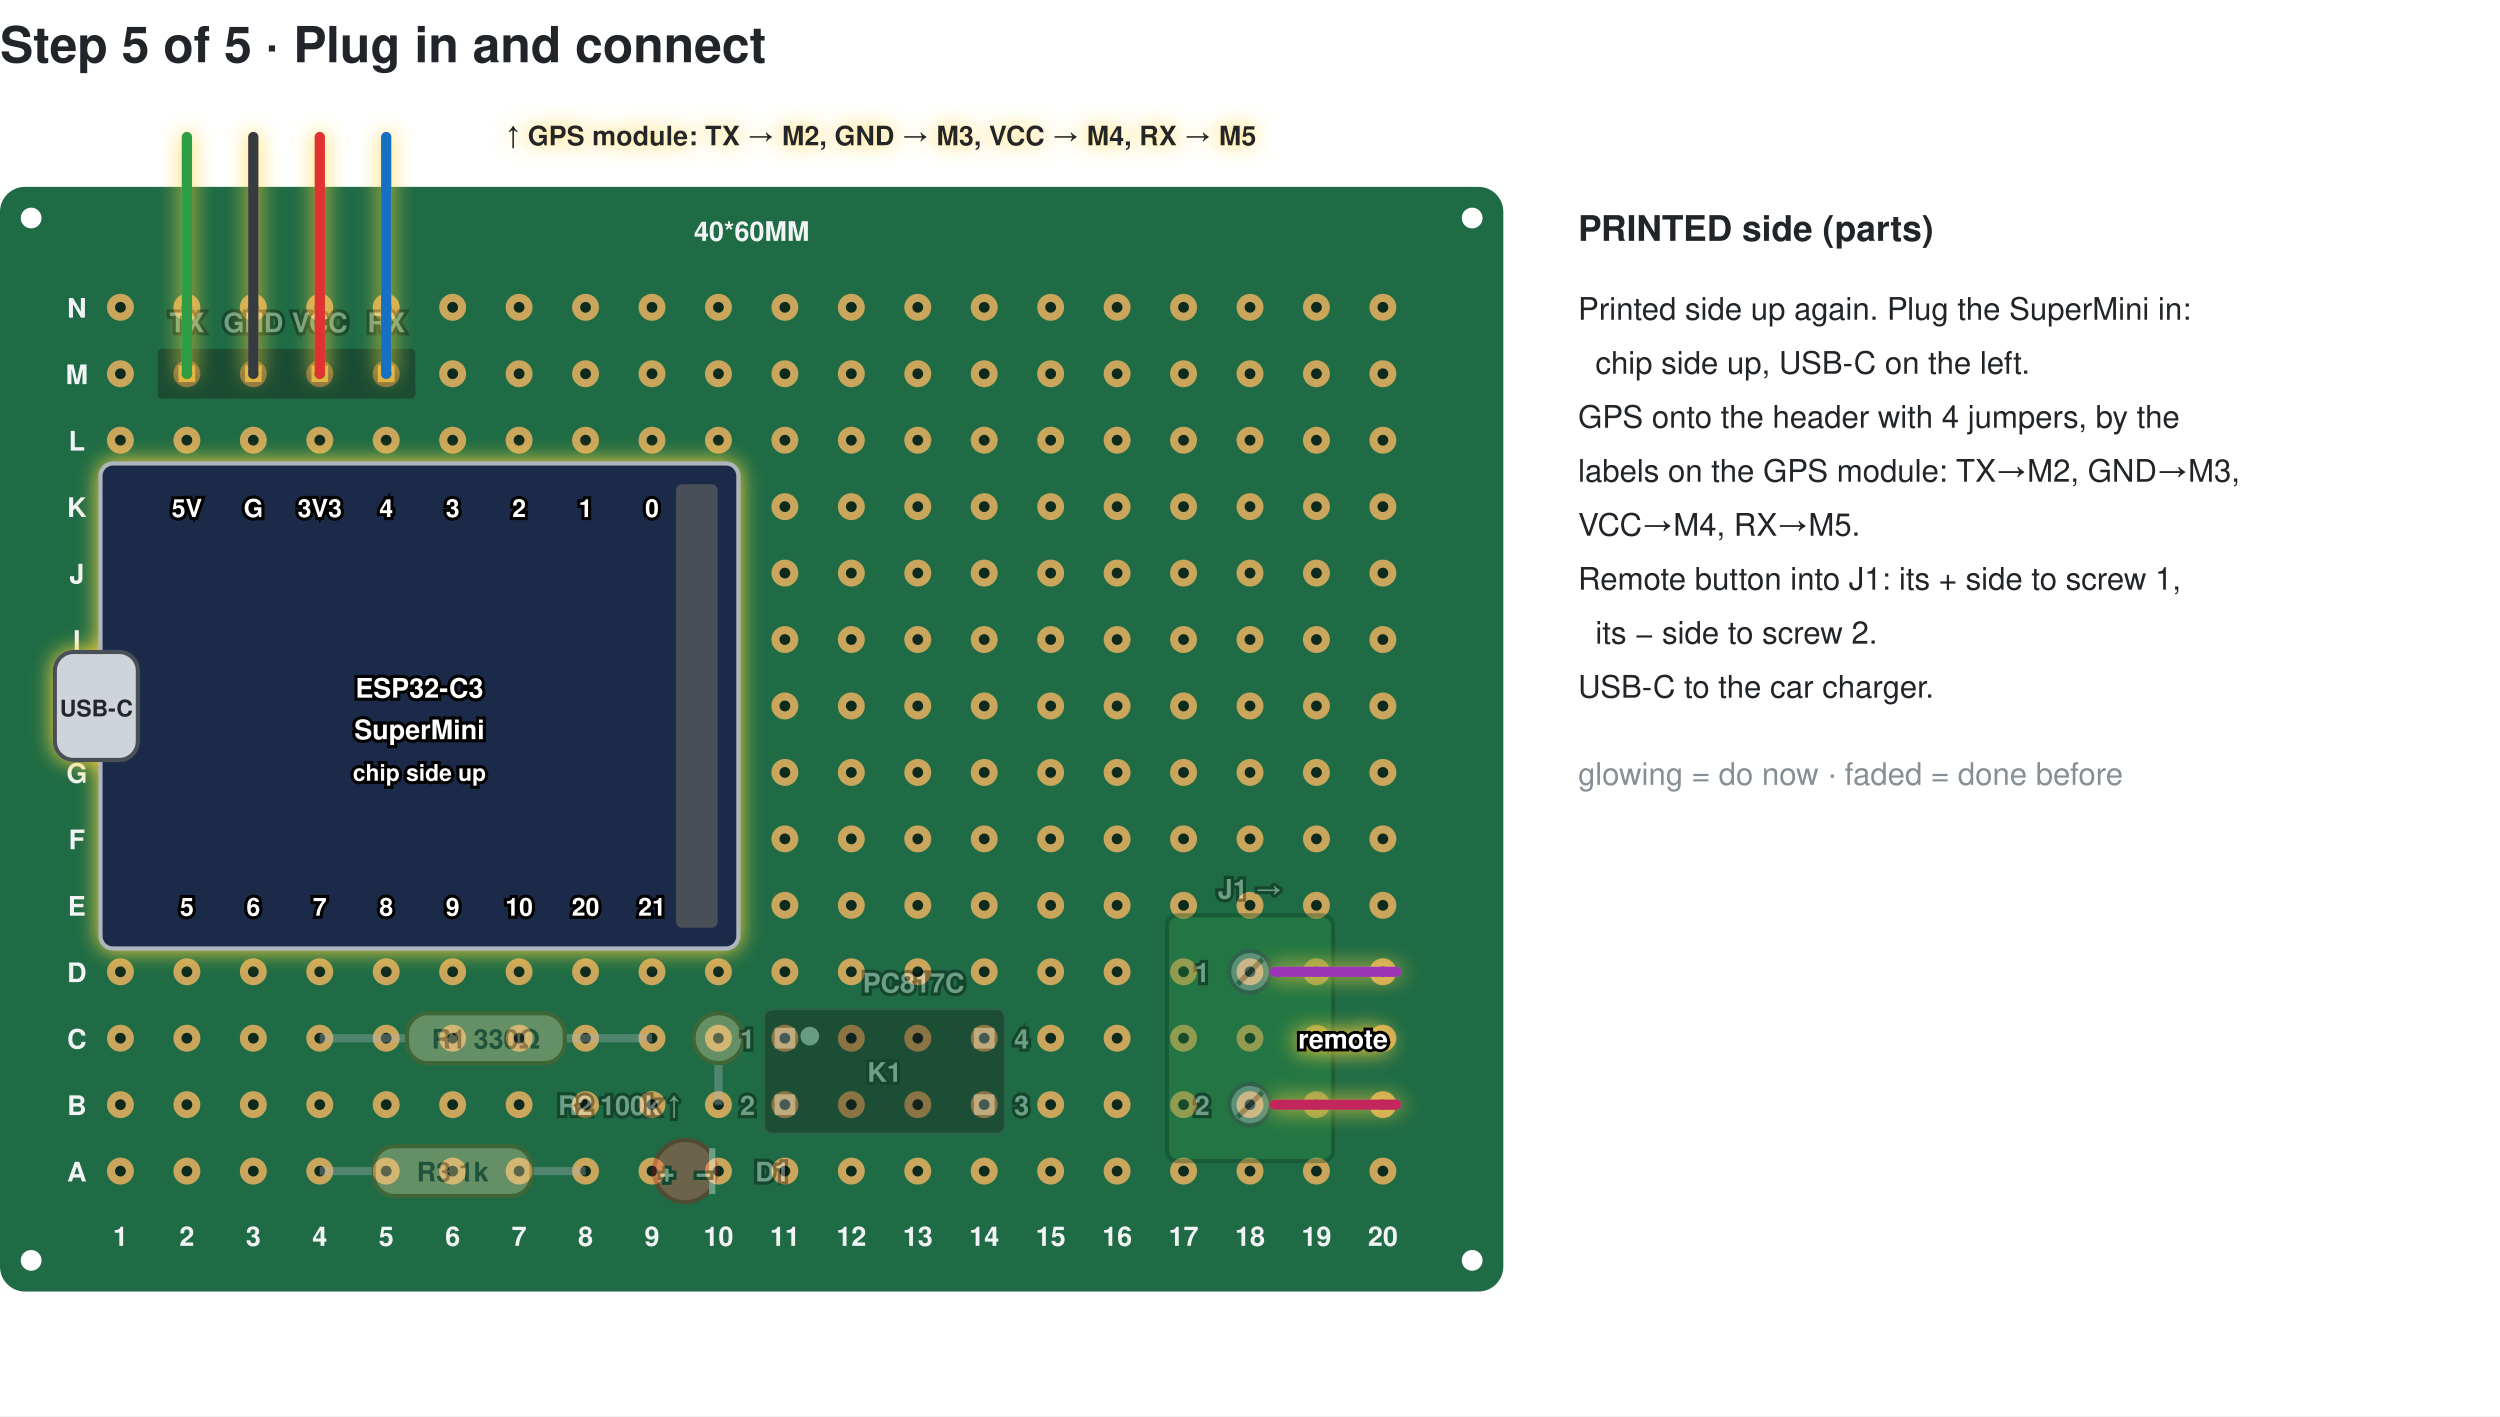
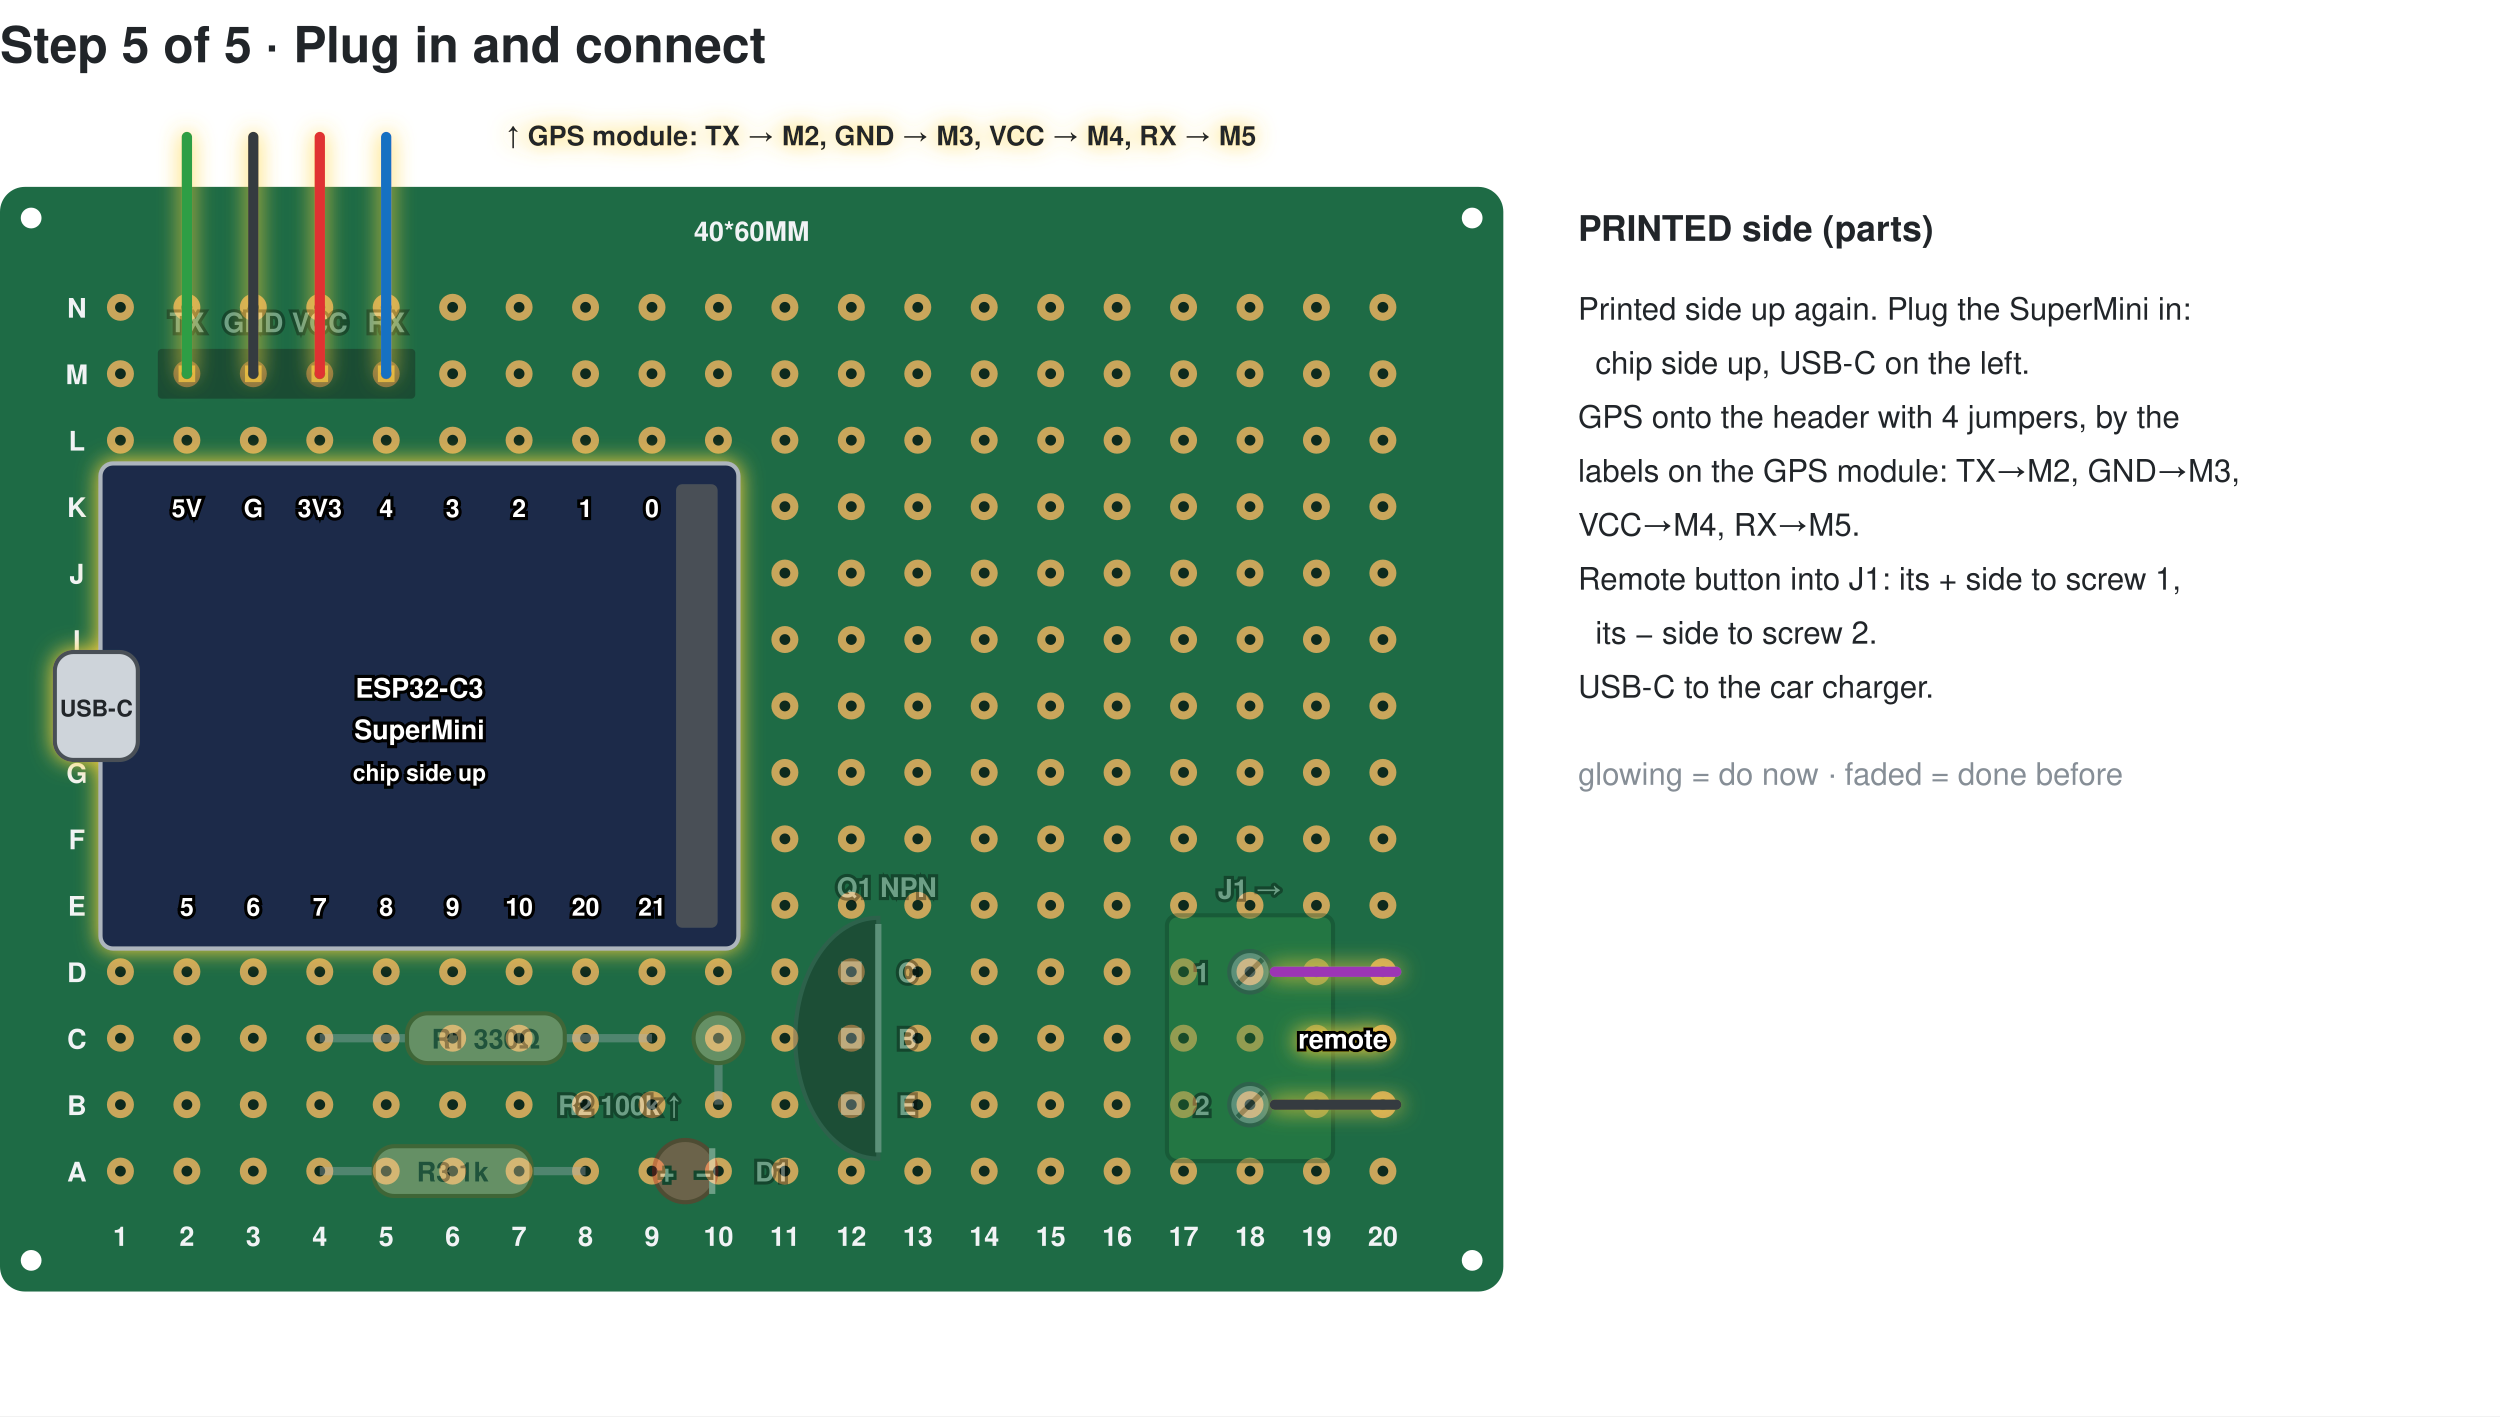
<svg xmlns="http://www.w3.org/2000/svg" viewBox="0 0 1204 682" width="1204" height="682">
  <style>
text{font-family:-apple-system,"Segoe UI",Helvetica,Arial,sans-serif}
.pcb{fill:#1e6b45}.pad{fill:#c9a65b}.hole{fill:#0e2a1d}
.axis{font-size:13px;fill:#f1f3f5;text-anchor:middle;font-weight:600}
.ghost{fill:none;stroke:#d3f0df;stroke-width:2;stroke-dasharray:6 4;opacity:.75}
.ghostt{font-size:12px;font-weight:700;fill:#d3f0df;text-anchor:middle;opacity:.9}
.cap{font-size:17px;fill:#212529;font-weight:700}
.body{font-size:15px;fill:#212529}
.mono{font-family:Menlo,Consolas,monospace;font-size:14px;fill:#212529}
.h1{font-size:24px;font-weight:800;fill:#212529}
.lab{font-size:13px;font-weight:700;fill:#fff;text-anchor:middle;paint-order:stroke;stroke:#000;stroke-width:3px}
.labd{font-size:13px;font-weight:700;fill:#212529;text-anchor:middle}
.pinl{font-size:12px;font-weight:700;fill:#fff;text-anchor:middle;paint-order:stroke;stroke:#000;stroke-width:3px}
.new{filter:drop-shadow(0 0 5px #ffd43b)}
</style>
  <rect width="100%" height="100%" fill="#fff" />
  <text x="0" y="30" class="h1">Step 5 of 5 · Plug in and connect</text>
  <text x="760" y="116" class="cap">PRINTED side (parts)</text>
  <text x="760" y="154" class="body" xml:space="preserve">Printed side up again. Plug the SuperMini in:</text>
  <text x="760" y="180" class="body" xml:space="preserve">  chip side up, USB-C on the left.</text>
  <text x="760" y="206" class="body" xml:space="preserve">GPS onto the header with 4 jumpers, by the</text>
  <text x="760" y="232" class="body" xml:space="preserve">labels on the GPS module: TX→M2, GND→M3,</text>
  <text x="760" y="258" class="body" xml:space="preserve">VCC→M4, RX→M5.</text>
  <text x="760" y="284" class="body" xml:space="preserve">Remote button into J1: its + side to screw 1,</text>
  <text x="760" y="310" class="body" xml:space="preserve">  its − side to screw 2.</text>
  <text x="760" y="336" class="body" xml:space="preserve">USB-C to the car charger.</text>
  <text x="760" y="378" class="body" style="fill:#868e96">glowing = do now · faded = done before</text>
  <rect x="0" y="90" width="724" height="532" rx="12" class="pcb" />
  <circle cx="15" cy="105" r="5" fill="#fff" />
  <circle cx="15" cy="607" r="5" fill="#fff" />
  <circle cx="709" cy="105" r="5" fill="#fff" />
  <circle cx="709" cy="607" r="5" fill="#fff" />
  <text x="362.0" y="116" class="axis">40*60MM</text>
  <text x="58" y="600" class="axis">1</text>
  <text x="90" y="600" class="axis">2</text>
  <text x="122" y="600" class="axis">3</text>
  <text x="154" y="600" class="axis">4</text>
  <text x="186" y="600" class="axis">5</text>
  <text x="218" y="600" class="axis">6</text>
  <text x="250" y="600" class="axis">7</text>
  <text x="282" y="600" class="axis">8</text>
  <text x="314" y="600" class="axis">9</text>
  <text x="346" y="600" class="axis">10</text>
  <text x="378" y="600" class="axis">11</text>
  <text x="410" y="600" class="axis">12</text>
  <text x="442" y="600" class="axis">13</text>
  <text x="474" y="600" class="axis">14</text>
  <text x="506" y="600" class="axis">15</text>
  <text x="538" y="600" class="axis">16</text>
  <text x="570" y="600" class="axis">17</text>
  <text x="602" y="600" class="axis">18</text>
  <text x="634" y="600" class="axis">19</text>
  <text x="666" y="600" class="axis">20</text>
  <text x="37" y="569" class="axis">A</text>
  <circle cx="58" cy="564" r="6.5" class="pad" />
  <circle cx="58" cy="564" r="2.6" class="hole" />
  <circle cx="90" cy="564" r="6.5" class="pad" />
  <circle cx="90" cy="564" r="2.6" class="hole" />
  <circle cx="122" cy="564" r="6.5" class="pad" />
  <circle cx="122" cy="564" r="2.6" class="hole" />
  <circle cx="154" cy="564" r="6.5" class="pad" />
  <circle cx="154" cy="564" r="2.6" class="hole" />
  <circle cx="186" cy="564" r="6.5" class="pad" />
  <circle cx="186" cy="564" r="2.6" class="hole" />
  <circle cx="218" cy="564" r="6.5" class="pad" />
  <circle cx="218" cy="564" r="2.6" class="hole" />
  <circle cx="250" cy="564" r="6.5" class="pad" />
  <circle cx="250" cy="564" r="2.6" class="hole" />
  <circle cx="282" cy="564" r="6.5" class="pad" />
  <circle cx="282" cy="564" r="2.6" class="hole" />
  <circle cx="314" cy="564" r="6.5" class="pad" />
  <circle cx="314" cy="564" r="2.6" class="hole" />
  <circle cx="346" cy="564" r="6.5" class="pad" />
  <circle cx="346" cy="564" r="2.6" class="hole" />
  <circle cx="378" cy="564" r="6.5" class="pad" />
  <circle cx="378" cy="564" r="2.6" class="hole" />
  <circle cx="410" cy="564" r="6.5" class="pad" />
  <circle cx="410" cy="564" r="2.6" class="hole" />
  <circle cx="442" cy="564" r="6.5" class="pad" />
  <circle cx="442" cy="564" r="2.6" class="hole" />
  <circle cx="474" cy="564" r="6.5" class="pad" />
  <circle cx="474" cy="564" r="2.6" class="hole" />
  <circle cx="506" cy="564" r="6.5" class="pad" />
  <circle cx="506" cy="564" r="2.6" class="hole" />
  <circle cx="538" cy="564" r="6.5" class="pad" />
  <circle cx="538" cy="564" r="2.6" class="hole" />
  <circle cx="570" cy="564" r="6.5" class="pad" />
  <circle cx="570" cy="564" r="2.6" class="hole" />
  <circle cx="602" cy="564" r="6.5" class="pad" />
  <circle cx="602" cy="564" r="2.6" class="hole" />
  <circle cx="634" cy="564" r="6.5" class="pad" />
  <circle cx="634" cy="564" r="2.6" class="hole" />
  <circle cx="666" cy="564" r="6.5" class="pad" />
  <circle cx="666" cy="564" r="2.6" class="hole" />
  <text x="37" y="537" class="axis">B</text>
  <circle cx="58" cy="532" r="6.5" class="pad" />
  <circle cx="58" cy="532" r="2.6" class="hole" />
  <circle cx="90" cy="532" r="6.5" class="pad" />
  <circle cx="90" cy="532" r="2.6" class="hole" />
  <circle cx="122" cy="532" r="6.5" class="pad" />
  <circle cx="122" cy="532" r="2.6" class="hole" />
  <circle cx="154" cy="532" r="6.5" class="pad" />
  <circle cx="154" cy="532" r="2.6" class="hole" />
  <circle cx="186" cy="532" r="6.5" class="pad" />
  <circle cx="186" cy="532" r="2.6" class="hole" />
  <circle cx="218" cy="532" r="6.5" class="pad" />
  <circle cx="218" cy="532" r="2.6" class="hole" />
  <circle cx="250" cy="532" r="6.5" class="pad" />
  <circle cx="250" cy="532" r="2.6" class="hole" />
  <circle cx="282" cy="532" r="6.5" class="pad" />
  <circle cx="282" cy="532" r="2.6" class="hole" />
  <circle cx="314" cy="532" r="6.5" class="pad" />
  <circle cx="314" cy="532" r="2.6" class="hole" />
  <circle cx="346" cy="532" r="6.5" class="pad" />
  <circle cx="346" cy="532" r="2.6" class="hole" />
  <circle cx="378" cy="532" r="6.5" class="pad" />
  <circle cx="378" cy="532" r="2.6" class="hole" />
  <circle cx="410" cy="532" r="6.5" class="pad" />
  <circle cx="410" cy="532" r="2.6" class="hole" />
  <circle cx="442" cy="532" r="6.5" class="pad" />
  <circle cx="442" cy="532" r="2.6" class="hole" />
  <circle cx="474" cy="532" r="6.5" class="pad" />
  <circle cx="474" cy="532" r="2.6" class="hole" />
  <circle cx="506" cy="532" r="6.5" class="pad" />
  <circle cx="506" cy="532" r="2.6" class="hole" />
  <circle cx="538" cy="532" r="6.5" class="pad" />
  <circle cx="538" cy="532" r="2.6" class="hole" />
  <circle cx="570" cy="532" r="6.5" class="pad" />
  <circle cx="570" cy="532" r="2.6" class="hole" />
  <circle cx="602" cy="532" r="6.5" class="pad" />
  <circle cx="602" cy="532" r="2.6" class="hole" />
  <circle cx="634" cy="532" r="6.5" class="pad" />
  <circle cx="634" cy="532" r="2.6" class="hole" />
  <circle cx="666" cy="532" r="6.5" class="pad" />
  <circle cx="666" cy="532" r="2.6" class="hole" />
  <text x="37" y="505" class="axis">C</text>
  <circle cx="58" cy="500" r="6.5" class="pad" />
  <circle cx="58" cy="500" r="2.6" class="hole" />
  <circle cx="90" cy="500" r="6.5" class="pad" />
  <circle cx="90" cy="500" r="2.6" class="hole" />
  <circle cx="122" cy="500" r="6.5" class="pad" />
  <circle cx="122" cy="500" r="2.6" class="hole" />
  <circle cx="154" cy="500" r="6.5" class="pad" />
  <circle cx="154" cy="500" r="2.6" class="hole" />
  <circle cx="186" cy="500" r="6.5" class="pad" />
  <circle cx="186" cy="500" r="2.6" class="hole" />
  <circle cx="218" cy="500" r="6.5" class="pad" />
  <circle cx="218" cy="500" r="2.6" class="hole" />
  <circle cx="250" cy="500" r="6.5" class="pad" />
  <circle cx="250" cy="500" r="2.6" class="hole" />
  <circle cx="282" cy="500" r="6.5" class="pad" />
  <circle cx="282" cy="500" r="2.6" class="hole" />
  <circle cx="314" cy="500" r="6.5" class="pad" />
  <circle cx="314" cy="500" r="2.6" class="hole" />
  <circle cx="346" cy="500" r="6.5" class="pad" />
  <circle cx="346" cy="500" r="2.6" class="hole" />
  <circle cx="378" cy="500" r="6.5" class="pad" />
  <circle cx="378" cy="500" r="2.6" class="hole" />
  <circle cx="410" cy="500" r="6.5" class="pad" />
  <circle cx="410" cy="500" r="2.6" class="hole" />
  <circle cx="442" cy="500" r="6.5" class="pad" />
  <circle cx="442" cy="500" r="2.6" class="hole" />
  <circle cx="474" cy="500" r="6.5" class="pad" />
  <circle cx="474" cy="500" r="2.6" class="hole" />
  <circle cx="506" cy="500" r="6.5" class="pad" />
  <circle cx="506" cy="500" r="2.6" class="hole" />
  <circle cx="538" cy="500" r="6.5" class="pad" />
  <circle cx="538" cy="500" r="2.6" class="hole" />
  <circle cx="570" cy="500" r="6.5" class="pad" />
  <circle cx="570" cy="500" r="2.6" class="hole" />
  <circle cx="602" cy="500" r="6.5" class="pad" />
  <circle cx="602" cy="500" r="2.6" class="hole" />
  <circle cx="634" cy="500" r="6.5" class="pad" />
  <circle cx="634" cy="500" r="2.6" class="hole" />
  <circle cx="666" cy="500" r="6.5" class="pad" />
  <circle cx="666" cy="500" r="2.6" class="hole" />
  <text x="37" y="473" class="axis">D</text>
  <circle cx="58" cy="468" r="6.5" class="pad" />
  <circle cx="58" cy="468" r="2.6" class="hole" />
  <circle cx="90" cy="468" r="6.5" class="pad" />
  <circle cx="90" cy="468" r="2.6" class="hole" />
  <circle cx="122" cy="468" r="6.5" class="pad" />
  <circle cx="122" cy="468" r="2.6" class="hole" />
  <circle cx="154" cy="468" r="6.5" class="pad" />
  <circle cx="154" cy="468" r="2.6" class="hole" />
  <circle cx="186" cy="468" r="6.5" class="pad" />
  <circle cx="186" cy="468" r="2.6" class="hole" />
  <circle cx="218" cy="468" r="6.5" class="pad" />
  <circle cx="218" cy="468" r="2.6" class="hole" />
  <circle cx="250" cy="468" r="6.5" class="pad" />
  <circle cx="250" cy="468" r="2.6" class="hole" />
  <circle cx="282" cy="468" r="6.5" class="pad" />
  <circle cx="282" cy="468" r="2.6" class="hole" />
  <circle cx="314" cy="468" r="6.5" class="pad" />
  <circle cx="314" cy="468" r="2.6" class="hole" />
  <circle cx="346" cy="468" r="6.5" class="pad" />
  <circle cx="346" cy="468" r="2.6" class="hole" />
  <circle cx="378" cy="468" r="6.5" class="pad" />
  <circle cx="378" cy="468" r="2.6" class="hole" />
  <circle cx="410" cy="468" r="6.5" class="pad" />
  <circle cx="410" cy="468" r="2.6" class="hole" />
  <circle cx="442" cy="468" r="6.5" class="pad" />
  <circle cx="442" cy="468" r="2.6" class="hole" />
  <circle cx="474" cy="468" r="6.5" class="pad" />
  <circle cx="474" cy="468" r="2.6" class="hole" />
  <circle cx="506" cy="468" r="6.5" class="pad" />
  <circle cx="506" cy="468" r="2.6" class="hole" />
  <circle cx="538" cy="468" r="6.5" class="pad" />
  <circle cx="538" cy="468" r="2.6" class="hole" />
  <circle cx="570" cy="468" r="6.5" class="pad" />
  <circle cx="570" cy="468" r="2.6" class="hole" />
  <circle cx="602" cy="468" r="6.5" class="pad" />
  <circle cx="602" cy="468" r="2.6" class="hole" />
  <circle cx="634" cy="468" r="6.5" class="pad" />
  <circle cx="634" cy="468" r="2.6" class="hole" />
  <circle cx="666" cy="468" r="6.5" class="pad" />
  <circle cx="666" cy="468" r="2.6" class="hole" />
  <text x="37" y="441" class="axis">E</text>
  <circle cx="58" cy="436" r="6.5" class="pad" />
  <circle cx="58" cy="436" r="2.6" class="hole" />
  <circle cx="90" cy="436" r="6.5" class="pad" />
  <circle cx="90" cy="436" r="2.6" class="hole" />
  <circle cx="122" cy="436" r="6.5" class="pad" />
  <circle cx="122" cy="436" r="2.6" class="hole" />
  <circle cx="154" cy="436" r="6.5" class="pad" />
  <circle cx="154" cy="436" r="2.6" class="hole" />
  <circle cx="186" cy="436" r="6.5" class="pad" />
  <circle cx="186" cy="436" r="2.6" class="hole" />
  <circle cx="218" cy="436" r="6.5" class="pad" />
  <circle cx="218" cy="436" r="2.6" class="hole" />
  <circle cx="250" cy="436" r="6.5" class="pad" />
  <circle cx="250" cy="436" r="2.6" class="hole" />
  <circle cx="282" cy="436" r="6.5" class="pad" />
  <circle cx="282" cy="436" r="2.6" class="hole" />
  <circle cx="314" cy="436" r="6.5" class="pad" />
  <circle cx="314" cy="436" r="2.6" class="hole" />
  <circle cx="346" cy="436" r="6.5" class="pad" />
  <circle cx="346" cy="436" r="2.6" class="hole" />
  <circle cx="378" cy="436" r="6.5" class="pad" />
  <circle cx="378" cy="436" r="2.6" class="hole" />
  <circle cx="410" cy="436" r="6.5" class="pad" />
  <circle cx="410" cy="436" r="2.6" class="hole" />
  <circle cx="442" cy="436" r="6.5" class="pad" />
  <circle cx="442" cy="436" r="2.6" class="hole" />
  <circle cx="474" cy="436" r="6.5" class="pad" />
  <circle cx="474" cy="436" r="2.6" class="hole" />
  <circle cx="506" cy="436" r="6.5" class="pad" />
  <circle cx="506" cy="436" r="2.6" class="hole" />
  <circle cx="538" cy="436" r="6.5" class="pad" />
  <circle cx="538" cy="436" r="2.6" class="hole" />
  <circle cx="570" cy="436" r="6.5" class="pad" />
  <circle cx="570" cy="436" r="2.6" class="hole" />
  <circle cx="602" cy="436" r="6.5" class="pad" />
  <circle cx="602" cy="436" r="2.6" class="hole" />
  <circle cx="634" cy="436" r="6.5" class="pad" />
  <circle cx="634" cy="436" r="2.6" class="hole" />
  <circle cx="666" cy="436" r="6.5" class="pad" />
  <circle cx="666" cy="436" r="2.6" class="hole" />
  <text x="37" y="409" class="axis">F</text>
  <circle cx="58" cy="404" r="6.5" class="pad" />
  <circle cx="58" cy="404" r="2.6" class="hole" />
  <circle cx="90" cy="404" r="6.5" class="pad" />
  <circle cx="90" cy="404" r="2.6" class="hole" />
  <circle cx="122" cy="404" r="6.5" class="pad" />
  <circle cx="122" cy="404" r="2.6" class="hole" />
  <circle cx="154" cy="404" r="6.5" class="pad" />
  <circle cx="154" cy="404" r="2.6" class="hole" />
  <circle cx="186" cy="404" r="6.5" class="pad" />
  <circle cx="186" cy="404" r="2.6" class="hole" />
  <circle cx="218" cy="404" r="6.5" class="pad" />
  <circle cx="218" cy="404" r="2.6" class="hole" />
  <circle cx="250" cy="404" r="6.5" class="pad" />
  <circle cx="250" cy="404" r="2.6" class="hole" />
  <circle cx="282" cy="404" r="6.5" class="pad" />
  <circle cx="282" cy="404" r="2.6" class="hole" />
  <circle cx="314" cy="404" r="6.5" class="pad" />
  <circle cx="314" cy="404" r="2.6" class="hole" />
  <circle cx="346" cy="404" r="6.5" class="pad" />
  <circle cx="346" cy="404" r="2.6" class="hole" />
  <circle cx="378" cy="404" r="6.5" class="pad" />
  <circle cx="378" cy="404" r="2.6" class="hole" />
  <circle cx="410" cy="404" r="6.5" class="pad" />
  <circle cx="410" cy="404" r="2.6" class="hole" />
  <circle cx="442" cy="404" r="6.5" class="pad" />
  <circle cx="442" cy="404" r="2.6" class="hole" />
  <circle cx="474" cy="404" r="6.5" class="pad" />
  <circle cx="474" cy="404" r="2.6" class="hole" />
  <circle cx="506" cy="404" r="6.5" class="pad" />
  <circle cx="506" cy="404" r="2.6" class="hole" />
  <circle cx="538" cy="404" r="6.5" class="pad" />
  <circle cx="538" cy="404" r="2.6" class="hole" />
  <circle cx="570" cy="404" r="6.5" class="pad" />
  <circle cx="570" cy="404" r="2.6" class="hole" />
  <circle cx="602" cy="404" r="6.5" class="pad" />
  <circle cx="602" cy="404" r="2.6" class="hole" />
  <circle cx="634" cy="404" r="6.5" class="pad" />
  <circle cx="634" cy="404" r="2.6" class="hole" />
  <circle cx="666" cy="404" r="6.5" class="pad" />
  <circle cx="666" cy="404" r="2.6" class="hole" />
  <text x="37" y="377" class="axis">G</text>
  <circle cx="58" cy="372" r="6.5" class="pad" />
  <circle cx="58" cy="372" r="2.6" class="hole" />
  <circle cx="90" cy="372" r="6.5" class="pad" />
  <circle cx="90" cy="372" r="2.6" class="hole" />
  <circle cx="122" cy="372" r="6.5" class="pad" />
  <circle cx="122" cy="372" r="2.6" class="hole" />
  <circle cx="154" cy="372" r="6.5" class="pad" />
  <circle cx="154" cy="372" r="2.6" class="hole" />
  <circle cx="186" cy="372" r="6.5" class="pad" />
  <circle cx="186" cy="372" r="2.6" class="hole" />
  <circle cx="218" cy="372" r="6.5" class="pad" />
  <circle cx="218" cy="372" r="2.6" class="hole" />
  <circle cx="250" cy="372" r="6.5" class="pad" />
  <circle cx="250" cy="372" r="2.6" class="hole" />
  <circle cx="282" cy="372" r="6.5" class="pad" />
  <circle cx="282" cy="372" r="2.6" class="hole" />
  <circle cx="314" cy="372" r="6.5" class="pad" />
  <circle cx="314" cy="372" r="2.6" class="hole" />
  <circle cx="346" cy="372" r="6.5" class="pad" />
  <circle cx="346" cy="372" r="2.6" class="hole" />
  <circle cx="378" cy="372" r="6.5" class="pad" />
  <circle cx="378" cy="372" r="2.6" class="hole" />
  <circle cx="410" cy="372" r="6.5" class="pad" />
  <circle cx="410" cy="372" r="2.6" class="hole" />
  <circle cx="442" cy="372" r="6.5" class="pad" />
  <circle cx="442" cy="372" r="2.6" class="hole" />
  <circle cx="474" cy="372" r="6.5" class="pad" />
  <circle cx="474" cy="372" r="2.6" class="hole" />
  <circle cx="506" cy="372" r="6.5" class="pad" />
  <circle cx="506" cy="372" r="2.6" class="hole" />
  <circle cx="538" cy="372" r="6.5" class="pad" />
  <circle cx="538" cy="372" r="2.6" class="hole" />
  <circle cx="570" cy="372" r="6.5" class="pad" />
  <circle cx="570" cy="372" r="2.6" class="hole" />
  <circle cx="602" cy="372" r="6.5" class="pad" />
  <circle cx="602" cy="372" r="2.6" class="hole" />
  <circle cx="634" cy="372" r="6.5" class="pad" />
  <circle cx="634" cy="372" r="2.6" class="hole" />
  <circle cx="666" cy="372" r="6.5" class="pad" />
  <circle cx="666" cy="372" r="2.6" class="hole" />
  <text x="37" y="345" class="axis">H</text>
  <circle cx="58" cy="340" r="6.5" class="pad" />
  <circle cx="58" cy="340" r="2.6" class="hole" />
  <circle cx="90" cy="340" r="6.5" class="pad" />
  <circle cx="90" cy="340" r="2.6" class="hole" />
  <circle cx="122" cy="340" r="6.5" class="pad" />
  <circle cx="122" cy="340" r="2.6" class="hole" />
  <circle cx="154" cy="340" r="6.5" class="pad" />
  <circle cx="154" cy="340" r="2.6" class="hole" />
  <circle cx="186" cy="340" r="6.5" class="pad" />
  <circle cx="186" cy="340" r="2.6" class="hole" />
  <circle cx="218" cy="340" r="6.5" class="pad" />
  <circle cx="218" cy="340" r="2.6" class="hole" />
  <circle cx="250" cy="340" r="6.5" class="pad" />
  <circle cx="250" cy="340" r="2.6" class="hole" />
  <circle cx="282" cy="340" r="6.5" class="pad" />
  <circle cx="282" cy="340" r="2.6" class="hole" />
  <circle cx="314" cy="340" r="6.5" class="pad" />
  <circle cx="314" cy="340" r="2.6" class="hole" />
  <circle cx="346" cy="340" r="6.5" class="pad" />
  <circle cx="346" cy="340" r="2.6" class="hole" />
  <circle cx="378" cy="340" r="6.5" class="pad" />
  <circle cx="378" cy="340" r="2.6" class="hole" />
  <circle cx="410" cy="340" r="6.5" class="pad" />
  <circle cx="410" cy="340" r="2.6" class="hole" />
  <circle cx="442" cy="340" r="6.5" class="pad" />
  <circle cx="442" cy="340" r="2.6" class="hole" />
  <circle cx="474" cy="340" r="6.5" class="pad" />
  <circle cx="474" cy="340" r="2.6" class="hole" />
  <circle cx="506" cy="340" r="6.5" class="pad" />
  <circle cx="506" cy="340" r="2.6" class="hole" />
  <circle cx="538" cy="340" r="6.5" class="pad" />
  <circle cx="538" cy="340" r="2.6" class="hole" />
  <circle cx="570" cy="340" r="6.5" class="pad" />
  <circle cx="570" cy="340" r="2.6" class="hole" />
  <circle cx="602" cy="340" r="6.5" class="pad" />
  <circle cx="602" cy="340" r="2.6" class="hole" />
  <circle cx="634" cy="340" r="6.5" class="pad" />
  <circle cx="634" cy="340" r="2.6" class="hole" />
  <circle cx="666" cy="340" r="6.5" class="pad" />
  <circle cx="666" cy="340" r="2.6" class="hole" />
  <text x="37" y="313" class="axis">I</text>
  <circle cx="58" cy="308" r="6.5" class="pad" />
  <circle cx="58" cy="308" r="2.6" class="hole" />
  <circle cx="90" cy="308" r="6.5" class="pad" />
  <circle cx="90" cy="308" r="2.6" class="hole" />
  <circle cx="122" cy="308" r="6.5" class="pad" />
  <circle cx="122" cy="308" r="2.6" class="hole" />
  <circle cx="154" cy="308" r="6.5" class="pad" />
  <circle cx="154" cy="308" r="2.6" class="hole" />
  <circle cx="186" cy="308" r="6.5" class="pad" />
  <circle cx="186" cy="308" r="2.6" class="hole" />
  <circle cx="218" cy="308" r="6.5" class="pad" />
  <circle cx="218" cy="308" r="2.6" class="hole" />
  <circle cx="250" cy="308" r="6.5" class="pad" />
  <circle cx="250" cy="308" r="2.6" class="hole" />
  <circle cx="282" cy="308" r="6.5" class="pad" />
  <circle cx="282" cy="308" r="2.6" class="hole" />
  <circle cx="314" cy="308" r="6.5" class="pad" />
  <circle cx="314" cy="308" r="2.6" class="hole" />
  <circle cx="346" cy="308" r="6.5" class="pad" />
  <circle cx="346" cy="308" r="2.6" class="hole" />
  <circle cx="378" cy="308" r="6.5" class="pad" />
  <circle cx="378" cy="308" r="2.6" class="hole" />
  <circle cx="410" cy="308" r="6.5" class="pad" />
  <circle cx="410" cy="308" r="2.6" class="hole" />
  <circle cx="442" cy="308" r="6.5" class="pad" />
  <circle cx="442" cy="308" r="2.6" class="hole" />
  <circle cx="474" cy="308" r="6.5" class="pad" />
  <circle cx="474" cy="308" r="2.6" class="hole" />
  <circle cx="506" cy="308" r="6.5" class="pad" />
  <circle cx="506" cy="308" r="2.6" class="hole" />
  <circle cx="538" cy="308" r="6.5" class="pad" />
  <circle cx="538" cy="308" r="2.6" class="hole" />
  <circle cx="570" cy="308" r="6.5" class="pad" />
  <circle cx="570" cy="308" r="2.6" class="hole" />
  <circle cx="602" cy="308" r="6.5" class="pad" />
  <circle cx="602" cy="308" r="2.6" class="hole" />
  <circle cx="634" cy="308" r="6.5" class="pad" />
  <circle cx="634" cy="308" r="2.6" class="hole" />
  <circle cx="666" cy="308" r="6.5" class="pad" />
  <circle cx="666" cy="308" r="2.6" class="hole" />
  <text x="37" y="281" class="axis">J</text>
  <circle cx="58" cy="276" r="6.5" class="pad" />
  <circle cx="58" cy="276" r="2.6" class="hole" />
  <circle cx="90" cy="276" r="6.5" class="pad" />
  <circle cx="90" cy="276" r="2.6" class="hole" />
  <circle cx="122" cy="276" r="6.5" class="pad" />
  <circle cx="122" cy="276" r="2.6" class="hole" />
  <circle cx="154" cy="276" r="6.5" class="pad" />
  <circle cx="154" cy="276" r="2.6" class="hole" />
  <circle cx="186" cy="276" r="6.5" class="pad" />
  <circle cx="186" cy="276" r="2.6" class="hole" />
  <circle cx="218" cy="276" r="6.5" class="pad" />
  <circle cx="218" cy="276" r="2.6" class="hole" />
  <circle cx="250" cy="276" r="6.5" class="pad" />
  <circle cx="250" cy="276" r="2.6" class="hole" />
  <circle cx="282" cy="276" r="6.5" class="pad" />
  <circle cx="282" cy="276" r="2.6" class="hole" />
  <circle cx="314" cy="276" r="6.5" class="pad" />
  <circle cx="314" cy="276" r="2.6" class="hole" />
  <circle cx="346" cy="276" r="6.5" class="pad" />
  <circle cx="346" cy="276" r="2.6" class="hole" />
  <circle cx="378" cy="276" r="6.5" class="pad" />
  <circle cx="378" cy="276" r="2.6" class="hole" />
  <circle cx="410" cy="276" r="6.5" class="pad" />
  <circle cx="410" cy="276" r="2.6" class="hole" />
  <circle cx="442" cy="276" r="6.5" class="pad" />
  <circle cx="442" cy="276" r="2.6" class="hole" />
  <circle cx="474" cy="276" r="6.5" class="pad" />
  <circle cx="474" cy="276" r="2.6" class="hole" />
  <circle cx="506" cy="276" r="6.5" class="pad" />
  <circle cx="506" cy="276" r="2.6" class="hole" />
  <circle cx="538" cy="276" r="6.5" class="pad" />
  <circle cx="538" cy="276" r="2.6" class="hole" />
  <circle cx="570" cy="276" r="6.5" class="pad" />
  <circle cx="570" cy="276" r="2.6" class="hole" />
  <circle cx="602" cy="276" r="6.5" class="pad" />
  <circle cx="602" cy="276" r="2.6" class="hole" />
  <circle cx="634" cy="276" r="6.5" class="pad" />
  <circle cx="634" cy="276" r="2.6" class="hole" />
  <circle cx="666" cy="276" r="6.5" class="pad" />
  <circle cx="666" cy="276" r="2.6" class="hole" />
  <text x="37" y="249" class="axis">K</text>
  <circle cx="58" cy="244" r="6.5" class="pad" />
  <circle cx="58" cy="244" r="2.6" class="hole" />
  <circle cx="90" cy="244" r="6.5" class="pad" />
  <circle cx="90" cy="244" r="2.6" class="hole" />
  <circle cx="122" cy="244" r="6.5" class="pad" />
  <circle cx="122" cy="244" r="2.6" class="hole" />
  <circle cx="154" cy="244" r="6.5" class="pad" />
  <circle cx="154" cy="244" r="2.6" class="hole" />
  <circle cx="186" cy="244" r="6.5" class="pad" />
  <circle cx="186" cy="244" r="2.6" class="hole" />
  <circle cx="218" cy="244" r="6.5" class="pad" />
  <circle cx="218" cy="244" r="2.6" class="hole" />
  <circle cx="250" cy="244" r="6.5" class="pad" />
  <circle cx="250" cy="244" r="2.6" class="hole" />
  <circle cx="282" cy="244" r="6.5" class="pad" />
  <circle cx="282" cy="244" r="2.6" class="hole" />
  <circle cx="314" cy="244" r="6.5" class="pad" />
  <circle cx="314" cy="244" r="2.6" class="hole" />
  <circle cx="346" cy="244" r="6.5" class="pad" />
  <circle cx="346" cy="244" r="2.6" class="hole" />
  <circle cx="378" cy="244" r="6.5" class="pad" />
  <circle cx="378" cy="244" r="2.6" class="hole" />
  <circle cx="410" cy="244" r="6.5" class="pad" />
  <circle cx="410" cy="244" r="2.6" class="hole" />
  <circle cx="442" cy="244" r="6.5" class="pad" />
  <circle cx="442" cy="244" r="2.6" class="hole" />
  <circle cx="474" cy="244" r="6.5" class="pad" />
  <circle cx="474" cy="244" r="2.6" class="hole" />
  <circle cx="506" cy="244" r="6.5" class="pad" />
  <circle cx="506" cy="244" r="2.6" class="hole" />
  <circle cx="538" cy="244" r="6.5" class="pad" />
  <circle cx="538" cy="244" r="2.6" class="hole" />
  <circle cx="570" cy="244" r="6.5" class="pad" />
  <circle cx="570" cy="244" r="2.6" class="hole" />
  <circle cx="602" cy="244" r="6.5" class="pad" />
  <circle cx="602" cy="244" r="2.6" class="hole" />
  <circle cx="634" cy="244" r="6.5" class="pad" />
  <circle cx="634" cy="244" r="2.6" class="hole" />
  <circle cx="666" cy="244" r="6.5" class="pad" />
  <circle cx="666" cy="244" r="2.6" class="hole" />
  <text x="37" y="217" class="axis">L</text>
  <circle cx="58" cy="212" r="6.5" class="pad" />
  <circle cx="58" cy="212" r="2.6" class="hole" />
  <circle cx="90" cy="212" r="6.5" class="pad" />
  <circle cx="90" cy="212" r="2.6" class="hole" />
  <circle cx="122" cy="212" r="6.5" class="pad" />
  <circle cx="122" cy="212" r="2.6" class="hole" />
  <circle cx="154" cy="212" r="6.5" class="pad" />
  <circle cx="154" cy="212" r="2.6" class="hole" />
  <circle cx="186" cy="212" r="6.5" class="pad" />
  <circle cx="186" cy="212" r="2.6" class="hole" />
  <circle cx="218" cy="212" r="6.5" class="pad" />
  <circle cx="218" cy="212" r="2.6" class="hole" />
  <circle cx="250" cy="212" r="6.5" class="pad" />
  <circle cx="250" cy="212" r="2.6" class="hole" />
  <circle cx="282" cy="212" r="6.5" class="pad" />
  <circle cx="282" cy="212" r="2.6" class="hole" />
  <circle cx="314" cy="212" r="6.5" class="pad" />
  <circle cx="314" cy="212" r="2.6" class="hole" />
  <circle cx="346" cy="212" r="6.5" class="pad" />
  <circle cx="346" cy="212" r="2.6" class="hole" />
  <circle cx="378" cy="212" r="6.5" class="pad" />
  <circle cx="378" cy="212" r="2.6" class="hole" />
  <circle cx="410" cy="212" r="6.5" class="pad" />
  <circle cx="410" cy="212" r="2.6" class="hole" />
  <circle cx="442" cy="212" r="6.5" class="pad" />
  <circle cx="442" cy="212" r="2.6" class="hole" />
  <circle cx="474" cy="212" r="6.5" class="pad" />
  <circle cx="474" cy="212" r="2.6" class="hole" />
  <circle cx="506" cy="212" r="6.5" class="pad" />
  <circle cx="506" cy="212" r="2.6" class="hole" />
  <circle cx="538" cy="212" r="6.5" class="pad" />
  <circle cx="538" cy="212" r="2.6" class="hole" />
  <circle cx="570" cy="212" r="6.5" class="pad" />
  <circle cx="570" cy="212" r="2.6" class="hole" />
  <circle cx="602" cy="212" r="6.5" class="pad" />
  <circle cx="602" cy="212" r="2.6" class="hole" />
  <circle cx="634" cy="212" r="6.5" class="pad" />
  <circle cx="634" cy="212" r="2.6" class="hole" />
  <circle cx="666" cy="212" r="6.5" class="pad" />
  <circle cx="666" cy="212" r="2.6" class="hole" />
  <text x="37" y="185" class="axis">M</text>
  <circle cx="58" cy="180" r="6.5" class="pad" />
  <circle cx="58" cy="180" r="2.6" class="hole" />
  <circle cx="90" cy="180" r="6.5" class="pad" />
  <circle cx="90" cy="180" r="2.6" class="hole" />
  <circle cx="122" cy="180" r="6.5" class="pad" />
  <circle cx="122" cy="180" r="2.6" class="hole" />
  <circle cx="154" cy="180" r="6.5" class="pad" />
  <circle cx="154" cy="180" r="2.6" class="hole" />
  <circle cx="186" cy="180" r="6.5" class="pad" />
  <circle cx="186" cy="180" r="2.6" class="hole" />
  <circle cx="218" cy="180" r="6.5" class="pad" />
  <circle cx="218" cy="180" r="2.6" class="hole" />
  <circle cx="250" cy="180" r="6.5" class="pad" />
  <circle cx="250" cy="180" r="2.6" class="hole" />
  <circle cx="282" cy="180" r="6.5" class="pad" />
  <circle cx="282" cy="180" r="2.6" class="hole" />
  <circle cx="314" cy="180" r="6.5" class="pad" />
  <circle cx="314" cy="180" r="2.6" class="hole" />
  <circle cx="346" cy="180" r="6.5" class="pad" />
  <circle cx="346" cy="180" r="2.6" class="hole" />
  <circle cx="378" cy="180" r="6.5" class="pad" />
  <circle cx="378" cy="180" r="2.6" class="hole" />
  <circle cx="410" cy="180" r="6.5" class="pad" />
  <circle cx="410" cy="180" r="2.6" class="hole" />
  <circle cx="442" cy="180" r="6.5" class="pad" />
  <circle cx="442" cy="180" r="2.6" class="hole" />
  <circle cx="474" cy="180" r="6.5" class="pad" />
  <circle cx="474" cy="180" r="2.6" class="hole" />
  <circle cx="506" cy="180" r="6.5" class="pad" />
  <circle cx="506" cy="180" r="2.6" class="hole" />
  <circle cx="538" cy="180" r="6.5" class="pad" />
  <circle cx="538" cy="180" r="2.6" class="hole" />
  <circle cx="570" cy="180" r="6.5" class="pad" />
  <circle cx="570" cy="180" r="2.6" class="hole" />
  <circle cx="602" cy="180" r="6.5" class="pad" />
  <circle cx="602" cy="180" r="2.6" class="hole" />
  <circle cx="634" cy="180" r="6.5" class="pad" />
  <circle cx="634" cy="180" r="2.6" class="hole" />
  <circle cx="666" cy="180" r="6.5" class="pad" />
  <circle cx="666" cy="180" r="2.6" class="hole" />
  <text x="37" y="153" class="axis">N</text>
  <circle cx="58" cy="148" r="6.5" class="pad" />
  <circle cx="58" cy="148" r="2.6" class="hole" />
  <circle cx="90" cy="148" r="6.5" class="pad" />
  <circle cx="90" cy="148" r="2.6" class="hole" />
  <circle cx="122" cy="148" r="6.5" class="pad" />
  <circle cx="122" cy="148" r="2.6" class="hole" />
  <circle cx="154" cy="148" r="6.5" class="pad" />
  <circle cx="154" cy="148" r="2.6" class="hole" />
  <circle cx="186" cy="148" r="6.5" class="pad" />
  <circle cx="186" cy="148" r="2.6" class="hole" />
  <circle cx="218" cy="148" r="6.5" class="pad" />
  <circle cx="218" cy="148" r="2.6" class="hole" />
  <circle cx="250" cy="148" r="6.5" class="pad" />
  <circle cx="250" cy="148" r="2.6" class="hole" />
  <circle cx="282" cy="148" r="6.5" class="pad" />
  <circle cx="282" cy="148" r="2.6" class="hole" />
  <circle cx="314" cy="148" r="6.5" class="pad" />
  <circle cx="314" cy="148" r="2.6" class="hole" />
  <circle cx="346" cy="148" r="6.5" class="pad" />
  <circle cx="346" cy="148" r="2.6" class="hole" />
  <circle cx="378" cy="148" r="6.5" class="pad" />
  <circle cx="378" cy="148" r="2.6" class="hole" />
  <circle cx="410" cy="148" r="6.5" class="pad" />
  <circle cx="410" cy="148" r="2.6" class="hole" />
  <circle cx="442" cy="148" r="6.5" class="pad" />
  <circle cx="442" cy="148" r="2.6" class="hole" />
  <circle cx="474" cy="148" r="6.5" class="pad" />
  <circle cx="474" cy="148" r="2.6" class="hole" />
  <circle cx="506" cy="148" r="6.5" class="pad" />
  <circle cx="506" cy="148" r="2.6" class="hole" />
  <circle cx="538" cy="148" r="6.5" class="pad" />
  <circle cx="538" cy="148" r="2.6" class="hole" />
  <circle cx="570" cy="148" r="6.5" class="pad" />
  <circle cx="570" cy="148" r="2.6" class="hole" />
  <circle cx="602" cy="148" r="6.5" class="pad" />
  <circle cx="602" cy="148" r="2.6" class="hole" />
  <circle cx="634" cy="148" r="6.5" class="pad" />
  <circle cx="634" cy="148" r="2.6" class="hole" />
  <circle cx="666" cy="148" r="6.5" class="pad" />
  <circle cx="666" cy="148" r="2.6" class="hole" />
  <g opacity="0.35">
    <rect x="75" y="231" width="254" height="26" rx="3" fill="#212529" />
    <rect x="86" y="240" width="8" height="8" fill="#868e96" />
    <rect x="118" y="240" width="8" height="8" fill="#868e96" />
    <rect x="150" y="240" width="8" height="8" fill="#868e96" />
    <rect x="182" y="240" width="8" height="8" fill="#868e96" />
    <rect x="214" y="240" width="8" height="8" fill="#868e96" />
    <rect x="246" y="240" width="8" height="8" fill="#868e96" />
    <rect x="278" y="240" width="8" height="8" fill="#868e96" />
    <rect x="310" y="240" width="8" height="8" fill="#868e96" />
  </g>
  <g opacity="0.35">
    <rect x="75" y="423" width="254" height="26" rx="3" fill="#212529" />
    <rect x="86" y="432" width="8" height="8" fill="#868e96" />
    <rect x="118" y="432" width="8" height="8" fill="#868e96" />
    <rect x="150" y="432" width="8" height="8" fill="#868e96" />
    <rect x="182" y="432" width="8" height="8" fill="#868e96" />
    <rect x="214" y="432" width="8" height="8" fill="#868e96" />
    <rect x="246" y="432" width="8" height="8" fill="#868e96" />
    <rect x="278" y="432" width="8" height="8" fill="#868e96" />
    <rect x="310" y="432" width="8" height="8" fill="#868e96" />
  </g>
  <g opacity="0.35">
    <rect x="76" y="168" width="124" height="24" rx="2" fill="#111" />
    <rect x="86" y="176" width="8" height="8" fill="#fcc419" />
    <text x="90" y="160" class="lab">TX</text>
    <rect x="118" y="176" width="8" height="8" fill="#fcc419" />
    <text x="122" y="160" class="lab">GND</text>
    <rect x="150" y="176" width="8" height="8" fill="#fcc419" />
    <text x="154" y="160" class="lab">VCC</text>
    <rect x="182" y="176" width="8" height="8" fill="#fcc419" />
    <text x="186" y="160" class="lab">RX</text>
  </g>
  <g opacity="0.35">
    <line x1="154" y1="500" x2="314" y2="500" stroke="#adb5bd" stroke-width="4" />
    <rect x="196.0" y="488" width="76" height="24" rx="10" fill="#e9d5a1" stroke="#7a5c1e" stroke-width="2" />
    <text x="234.0" y="505" class="labd">R1 330Ω</text>
  </g>
  <g opacity="0.35">
    <line x1="346" y1="500" x2="346" y2="532" stroke="#adb5bd" stroke-width="4" />
    <circle cx="346" cy="500" r="12" fill="#e9d5a1" stroke="#7a5c1e" stroke-width="2" />
    <text x="328" y="537" class="lab" style="text-anchor:end">R2 100k ↑</text>
  </g>
  <g opacity="0.35">
    <line x1="154" y1="564" x2="282" y2="564" stroke="#adb5bd" stroke-width="4" />
    <rect x="180.0" y="552" width="76" height="24" rx="10" fill="#e9d5a1" stroke="#7a5c1e" stroke-width="2" />
    <text x="218.0" y="569" class="labd">R3 1k</text>
  </g>
  <g opacity="0.35">
    <circle cx="330.0" cy="564" r="15" fill="#fa5252" stroke="#a51111" stroke-width="2" />
    <line x1="343.0" y1="553" x2="343.0" y2="575" stroke="#fff" stroke-width="3" />
    <text x="321.2" y="569" class="lab">+</text>
    <text x="338.8" y="569" class="lab">−</text>
    <text x="372" y="569" class="lab">D1</text>
  </g>
  <g opacity="0.35">
-     <rect x="368" y="486" width="116" height="60" rx="4" fill="#16181b" stroke="#495057" />
-     <circle cx="390" cy="499" r="4.5" fill="#f1f3f5" />
-     <text x="426.0" y="521.0" class="lab">K1</text>
-     <rect x="373" y="495" width="10" height="10" fill="#adb5bd" />
-     <text x="360" y="505" class="lab">1</text>
-     <rect x="373" y="527" width="10" height="10" fill="#adb5bd" />
-     <text x="360" y="537" class="lab">2</text>
-     <rect x="469" y="527" width="10" height="10" fill="#adb5bd" />
-     <text x="492" y="537" class="lab">3</text>
-     <rect x="469" y="495" width="10" height="10" fill="#adb5bd" />
-     <text x="492" y="505" class="lab">4</text>
-     <text x="440.0" y="478" class="lab">PC817C</text>
+     <path d="M423,442 L423,558 A40,58.0 0 0 1 423,442 Z" fill="#16181b" stroke="#495057" stroke-width="2" />
+     <line x1="423" y1="445" x2="423" y2="555" stroke="#ced4da" stroke-width="3" />
+     <text x="427" y="432" class="lab">Q1 NPN</text>
+     <rect x="405" y="527" width="10" height="10" fill="#adb5bd" />
+     <text x="437" y="537" class="lab">E</text>
+     <rect x="405" y="495" width="10" height="10" fill="#adb5bd" />
+     <text x="437" y="505" class="lab">B</text>
+     <rect x="405" y="463" width="10" height="10" fill="#adb5bd" />
+     <text x="437" y="473" class="lab">C</text>
  </g>
  <g opacity="0.35">
    <rect x="562.0" y="440.8" width="80.0" height="118.4" rx="5" fill="#2b8a3e" stroke="#0b3d1f" stroke-width="2" />
    <circle cx="602" cy="468" r="10" fill="#ced4da" stroke="#495057" stroke-width="2" />
    <line x1="596" y1="474" x2="608" y2="462" stroke="#495057" stroke-width="2.5" />
    <text x="579" y="473" class="lab">1</text>
    <circle cx="602" cy="532" r="10" fill="#ced4da" stroke="#495057" stroke-width="2" />
    <line x1="596" y1="538" x2="608" y2="526" stroke="#495057" stroke-width="2.5" />
    <text x="579" y="537" class="lab">2</text>
    <text x="602" y="432.8" class="lab">J1 →</text>
  </g>
  <g class="new">
    <rect x="48.4" y="223.2" width="307.2" height="233.6" rx="6" fill="#1c2b4a" stroke="#adb5bd" stroke-width="2" />
    <rect x="26.4" y="314.0" width="40" height="52" rx="9" fill="#ced4da" stroke="#495057" stroke-width="2" />
    <text x="46.4" y="345.0" class="labd" style="font-size:11px">USB-C</text>
    <text x="202.0" y="336.0" class="lab">ESP32-C3</text>
    <text x="202.0" y="356.0" class="lab">SuperMini</text>
    <text x="202.0" y="376.0" class="lab" style="font-size:11px">chip side up</text>
    <rect x="325.6" y="233.2" width="20" height="213.6" rx="3" fill="#495057" />
    <text x="90" y="249" class="pinl">5V</text>
    <text x="122" y="249" class="pinl">G</text>
    <text x="154" y="249" class="pinl">3V3</text>
    <text x="186" y="249" class="pinl">4</text>
    <text x="218" y="249" class="pinl">3</text>
    <text x="250" y="249" class="pinl">2</text>
    <text x="282" y="249" class="pinl">1</text>
    <text x="314" y="249" class="pinl">0</text>
    <text x="90" y="441" class="pinl">5</text>
    <text x="122" y="441" class="pinl">6</text>
    <text x="154" y="441" class="pinl">7</text>
    <text x="186" y="441" class="pinl">8</text>
    <text x="218" y="441" class="pinl">9</text>
    <text x="250" y="441" class="pinl">10</text>
    <text x="282" y="441" class="pinl">20</text>
    <text x="314" y="441" class="pinl">21</text>
  </g>
  <g class="new">
    <path d="M90,180 L90,66" fill="none" stroke="#2f9e44" stroke-width="5" stroke-linecap="round" />
    <path d="M122,180 L122,66" fill="none" stroke="#343a40" stroke-width="5" stroke-linecap="round" />
    <path d="M154,180 L154,66" fill="none" stroke="#e03131" stroke-width="5" stroke-linecap="round" />
    <path d="M186,180 L186,66" fill="none" stroke="#1971c2" stroke-width="5" stroke-linecap="round" />
    <text x="244" y="70" class="labd" style="text-anchor:start">↑ GPS module: TX → M2, GND → M3, VCC → M4, RX → M5</text>
    <path d="M614,468 L672.4,468" stroke="#9c36b5" stroke-width="5" stroke-linecap="round" />
-     <path d="M614,532 L672.4,532" stroke="#c2255c" stroke-width="5" stroke-linecap="round" />
+     <path d="M614,532 L672.4,532" stroke="#343a40" stroke-width="5" stroke-linecap="round" />
    <text x="646.8" y="505.0" class="lab">remote</text>
  </g>
</svg>
